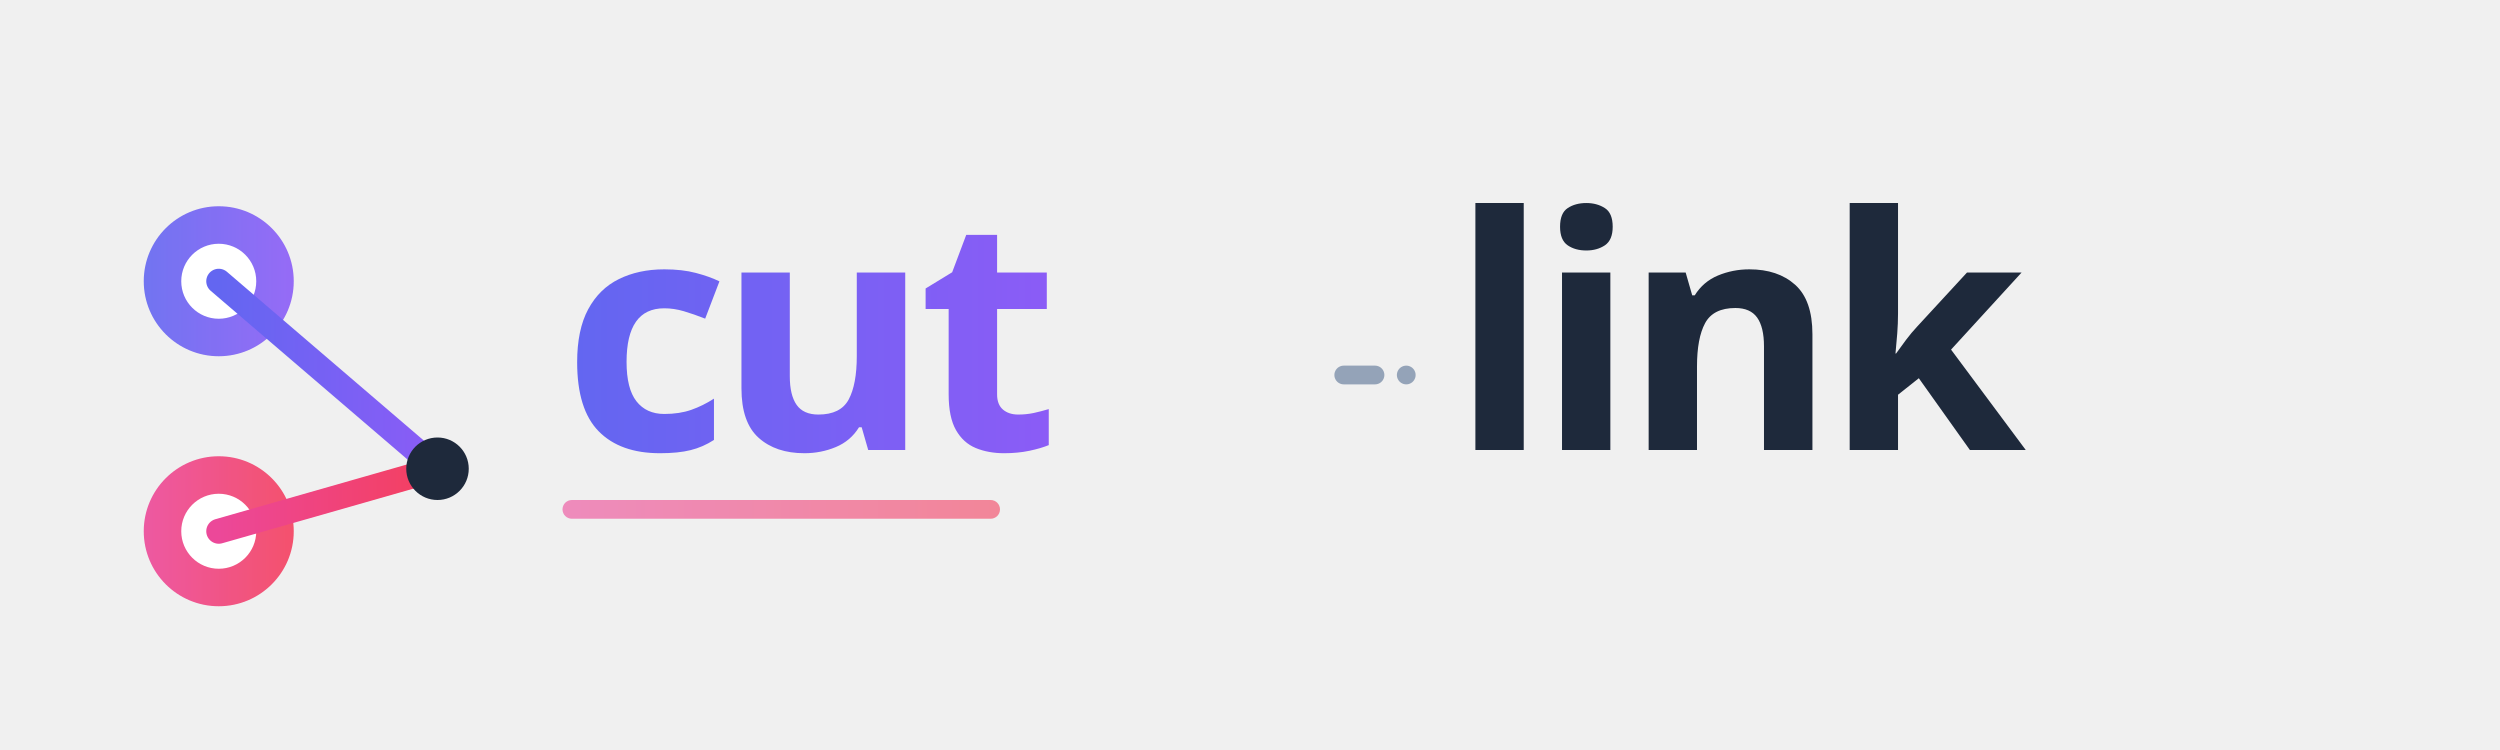
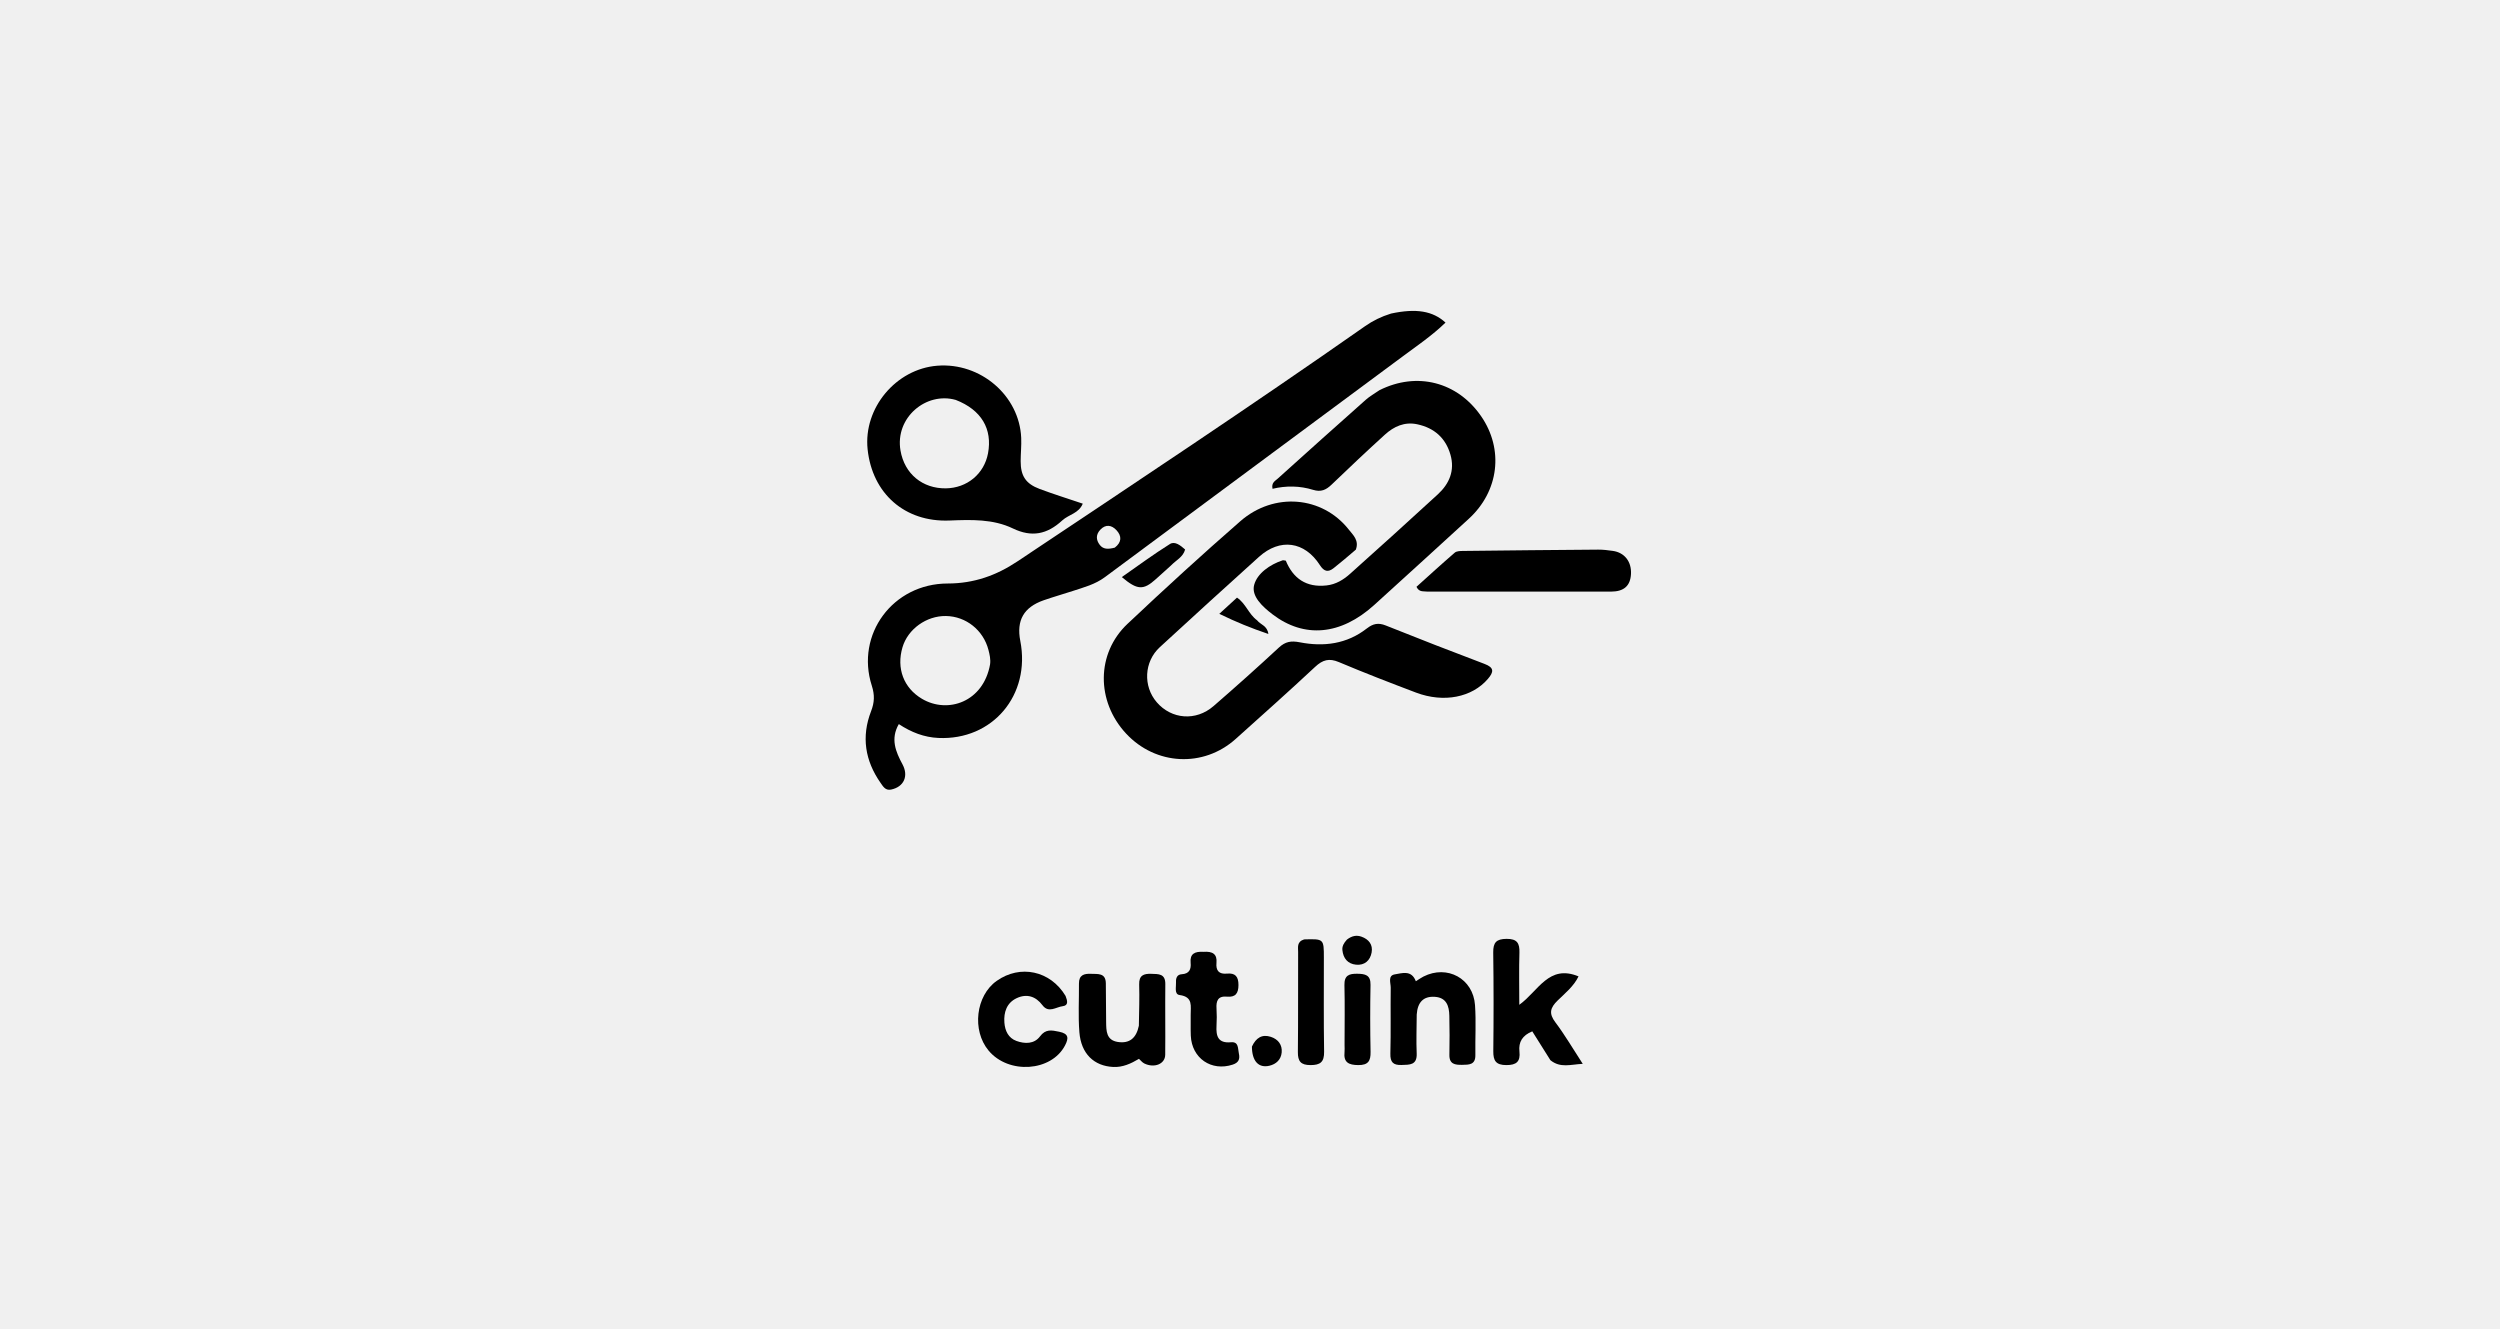
- <svg xmlns="http://www.w3.org/2000/svg" viewBox="0 0 400 120" width="400" height="120">
-   <defs>
-     <linearGradient id="gradient1" x1="0%" y1="0%" x2="100%" y2="0%">
-       <stop offset="0%" style="stop-color:#6366f1;stop-opacity:1" />
-       <stop offset="100%" style="stop-color:#8b5cf6;stop-opacity:1" />
-     </linearGradient>
-     <linearGradient id="gradient2" x1="0%" y1="0%" x2="100%" y2="0%">
-       <stop offset="0%" style="stop-color:#ec4899;stop-opacity:1" />
-       <stop offset="100%" style="stop-color:#f43f5e;stop-opacity:1" />
-     </linearGradient>
-   </defs>
-   <g transform="translate(20, 30)">
-     <ellipse cx="15" cy="15" rx="12" ry="12" fill="url(#gradient1)" opacity="0.9" />
-     <ellipse cx="15" cy="15" rx="6" ry="6" fill="white" />
-     <path d="M 15 15 L 50 45" stroke="url(#gradient1)" stroke-width="4" stroke-linecap="round" />
-     <ellipse cx="15" cy="55" rx="12" ry="12" fill="url(#gradient2)" opacity="0.9" />
-     <ellipse cx="15" cy="55" rx="6" ry="6" fill="white" />
-     <path d="M 15 55 L 50 45" stroke="url(#gradient2)" stroke-width="4" stroke-linecap="round" />
-     <circle cx="50" cy="45" r="5" fill="#1e293b" />
-   </g>
-   <text x="90" y="72" font-family="Arial Black, sans-serif" font-size="52" font-weight="900" fill="url(#gradient1)" letter-spacing="-2">
-     cut
-   </text>
-   <line x1="215" y1="60" x2="225" y2="60" stroke="#94a3b8" stroke-width="3" stroke-dasharray="5,5" stroke-linecap="round" />
-   <text x="232" y="72" font-family="Arial Black, sans-serif" font-size="52" font-weight="700" fill="#1e293b" letter-spacing="-2">
-     link
-   </text>
-   <rect x="90" y="80" width="70" height="3" fill="url(#gradient2)" opacity="0.6" rx="1.5" />
+ <svg xmlns="http://www.w3.org/2000/svg" version="1.1" id="Layer_1" x="0px" y="0px" width="100%" viewBox="0 0 1024 544" enable-background="new 0 0 1024 544" xml:space="preserve">
+   <path fill="#000000" opacity="1" stroke="none" d=" M569.781,128.431   C580.033,126.234 586.861,127.34 592.084,132.133   C586.588,137.466 580.275,141.729 574.205,146.238   C533.688,176.333 493.072,206.295 452.562,236.401   C448.534,239.395 443.922,240.58 439.358,242.081   C435.405,243.381 431.392,244.506 427.464,245.879   C419.316,248.727 416.271,254.116 417.913,262.518   C422.248,284.696 406.562,303.299 384.348,302.265   C378.567,301.996 373.308,299.994 368.152,296.591   C364.648,302.67 366.9,307.935 369.669,313.087   C372.228,317.85 370.261,322.314 364.997,323.408   C362.659,323.894 361.713,322.136 360.695,320.685   C354.311,311.583 352.757,301.74 356.793,291.313   C358.179,287.734 358.325,284.691 357.095,280.868   C350.346,259.892 365.699,239.019 388.197,239.003   C398.909,238.996 408.093,235.712 416.722,229.955   C464.396,198.146 512.175,166.493 559.122,133.61   C562.274,131.402 565.698,129.688 569.781,128.431  M405.537,272.108   C405.815,270.083 405.373,268.146 404.871,266.201   C402.782,258.124 395.684,252.446 387.465,252.32   C379.484,252.197 371.882,257.653 369.67,265.092   C367.113,273.693 370.085,281.773 377.664,286.248   C388.197,292.468 402.796,287.551 405.537,272.108  M456.622,224.307   C459.448,222.136 459.583,219.57 457.253,217.11   C455.315,215.063 452.916,214.637 450.73,216.923   C448.846,218.892 448.846,221.102 450.48,223.21   C451.884,225.021 453.871,225.039 456.622,224.307  z" />
+   <path fill="#000000" opacity="1" stroke="none" d=" M555.351,225.132   C552.166,227.856 549.257,230.346 546.253,232.715   C543.961,234.522 542.316,234.107 540.629,231.476   C534.366,221.712 524.295,220.334 515.691,228.077   C502.07,240.332 488.542,252.691 475.053,265.093   C468.601,271.025 468.141,281.071 473.809,287.646   C479.844,294.649 489.844,295.469 497.047,289.229   C506.113,281.376 515.056,273.374 523.852,265.221   C526.489,262.777 528.852,262.395 532.347,263.079   C542.18,265.005 551.662,263.806 559.829,257.429   C562.36,255.453 564.54,254.973 567.564,256.181   C581.016,261.555 594.511,266.827 608.065,271.937   C612.092,273.456 611.876,275.231 609.457,278.061   C602.985,285.633 591.412,288.003 579.998,283.686   C569.406,279.679 558.836,275.594 548.405,271.193   C544.399,269.502 541.768,270.26 538.683,273.142   C527.974,283.147 517.026,292.897 506.118,302.686   C492.931,314.519 473.359,313.517 461.224,300.45   C448.974,287.259 448.984,267.636 461.835,255.518   C476.983,241.234 492.354,227.165 508.047,213.483   C521.884,201.419 541.658,203.195 552.471,216.929   C554.227,219.158 556.769,221.345 555.351,225.132  z" />
+   <path fill="#000000" opacity="1" stroke="none" d=" M565.018,159.827   C580.401,152.104 596.974,156.435 606.652,170.456   C616.03,184.041 613.988,201.184 601.606,212.504   C588.7,224.301 575.804,236.109 562.837,247.839   C549.131,260.237 534.19,261.541 521.198,251.61   C517.102,248.479 512.438,244.179 513.713,239.536   C514.991,234.882 520.071,231.264 525.366,229.506   C525.648,229.413 526.012,229.566 526.663,229.643   C529.652,236.918 535.025,240.716 543.322,239.798   C547.18,239.372 550.279,237.468 553.017,235.015   C565.048,224.237 577.05,213.423 588.935,202.484   C593.638,198.155 595.965,192.764 594.114,186.273   C592.151,179.386 587.47,175.286 580.524,173.788   C575.325,172.667 570.957,174.664 567.26,178.024   C559.866,184.744 552.599,191.604 545.393,198.525   C543.155,200.675 541.066,201.638 537.84,200.638   C532.416,198.958 526.771,198.888 521.234,200.213   C520.669,197.732 522.308,196.988 523.31,196.083   C535.299,185.26 547.334,174.487 559.41,163.76   C561.016,162.334 562.917,161.24 565.018,159.827  z" />
+   <path fill="#000000" opacity="1" stroke="none" d=" M435.11,213.156   C428.874,218.916 422.571,220.154 414.891,216.458   C406.743,212.537 397.803,212.856 388.894,213.21   C370.604,213.937 357.277,202.152 355.372,184.028   C353.6,167.163 366.972,151.128 383.923,149.795   C401.633,148.402 417.545,162.047 418.286,179.358   C418.421,182.512 418.075,185.683 418.064,188.846   C418.045,194.913 420.111,198.13 425.841,200.275   C431.573,202.42 437.426,204.241 443.5,206.297   C441.873,210.317 437.843,210.677 435.11,213.156  M391.466,163.804   C379.356,160.375 366.525,171.025 368.842,184.539   C370.497,194.189 377.955,200.14 387.386,200.027   C396.109,199.922 403.125,194.103 404.695,185.671   C406.545,175.731 402.025,167.902 391.466,163.804  z" />
+   <path fill="#000000" opacity="1" stroke="none" d=" M584.466,242.309   C582.786,242.098 581.289,242.597 580.185,240.358   C585.293,235.768 590.514,230.984 595.876,226.363   C596.631,225.713 598.071,225.68 599.198,225.667   C617.675,225.449 636.152,225.262 654.63,225.126   C656.618,225.111 658.619,225.37 660.595,225.643   C665.412,226.309 668.319,230.047 668.053,235.115   C667.8,239.93 665.204,242.321 659.836,242.328   C634.858,242.359 609.881,242.327 584.466,242.309  z" />
+   <path fill="#000000" opacity="1" stroke="none" d=" M635.049,434.261   C632.444,430.16 630.078,426.374 627.621,422.442   C623.574,424.092 621.932,426.798 622.362,430.714   C622.81,434.805 621.156,436.272 616.998,436.261   C612.739,436.249 611.612,434.503 611.656,430.551   C611.809,417.075 611.809,403.594 611.626,390.118   C611.571,386.05 612.906,384.588 617.072,384.557   C621.39,384.525 622.483,386.291 622.359,390.215   C622.146,396.976 622.3,403.747 622.3,411.57   C630.135,405.944 634.351,394.86 646.568,399.93   C644.584,404.025 641.052,406.822 637.981,409.833   C634.987,412.768 634.313,415.079 637.053,418.707   C640.922,423.829 644.17,429.421 648.293,435.749   C643.227,436.003 639.164,437.575 635.049,434.261  z" />
+   <path fill="#000000" opacity="1" stroke="none" d=" M466.479,420.138   C466.58,414.226 466.775,408.731 466.606,403.246   C466.491,399.481 468.463,398.772 471.584,398.879   C474.52,398.979 477.36,398.754 477.314,403.083   C477.212,412.733 477.372,422.386 477.273,432.036   C477.234,435.827 472.802,437.617 468.684,435.588   C467.863,435.184 467.252,434.355 466.522,433.702   C463.141,435.715 459.81,437.21 456.008,437.031   C448.091,436.657 442.813,431.605 442.113,422.808   C441.587,416.194 441.997,409.507 441.94,402.853   C441.91,399.39 444.001,398.745 446.865,398.875   C449.67,399.002 452.891,398.421 452.949,402.751   C453.022,408.075 452.993,413.4 453.073,418.724   C453.127,422.291 453.135,426.048 457.839,426.782   C462.646,427.533 465.432,425.217 466.479,420.138  z" />
+   <path fill="#000000" opacity="1" stroke="none" d=" M580.292,415.545   C580.262,421.143 580.051,426.308 580.276,431.455   C580.49,436.34 577.387,436.116 574.056,436.217   C570.643,436.32 569.4,435.095 569.496,431.536   C569.739,422.558 569.518,413.569 569.642,404.587   C569.669,402.645 568.338,399.574 571.331,399.098   C574.313,398.624 578.154,397.197 579.928,401.917   C581.118,401.178 582.038,400.507 583.04,399.998   C592.769,395.056 603.412,400.797 604.168,411.717   C604.639,418.506 604.208,425.354 604.311,432.173   C604.372,436.191 601.697,436.115 598.914,436.159   C595.998,436.204 593.576,435.922 593.67,432.009   C593.798,426.689 593.744,421.361 593.645,416.039   C593.572,412.064 592.474,408.611 587.711,408.301   C583.015,407.995 580.643,410.517 580.292,415.545  z" />
+   <path fill="#000000" opacity="1" stroke="none" d=" M436.451,407.923   C437.238,409.955 437.726,411.835 435.27,412.139   C432.538,412.476 429.525,415.104 427.009,411.759   C424.2,408.023 420.513,406.941 416.445,408.84   C412.381,410.736 411.072,414.574 411.398,418.885   C411.651,422.238 413.044,425.181 416.338,426.374   C419.774,427.617 423.604,427.675 425.979,424.509   C428.324,421.383 430.749,421.969 433.833,422.595   C437.808,423.401 437.774,425.261 436.219,428.237   C430.618,438.957 413.103,440.14 404.92,430.31   C398.013,422.012 399.67,407.829 408.255,401.763   C417.844,394.987 430.209,397.544 436.451,407.923  z" />
+   <path fill="#000000" opacity="1" stroke="none" d=" M492.988,389.873   C496.717,389.595 498.604,390.815 498.267,394.387   C497.968,397.556 499.282,399.111 502.562,398.791   C506.002,398.456 507.28,400.041 507.276,403.466   C507.272,406.845 506.064,408.549 502.613,408.225   C498.865,407.873 498.079,409.938 498.284,413.119   C498.433,415.441 498.411,417.786 498.284,420.111   C498.053,424.345 498.841,427.399 504.198,426.908   C507.448,426.609 506.982,429.464 507.439,431.482   C507.964,433.802 507.352,435.259 504.938,436.06   C496.204,438.957 488.149,433.475 487.751,424.211   C487.63,421.384 487.762,418.548 487.702,415.718   C487.629,412.251 488.856,408.324 483.161,407.563   C480.887,407.259 481.802,404.188 481.695,402.286   C481.603,400.645 482.115,399.161 484.011,399.049   C487.134,398.863 487.937,397.045 487.679,394.345   C487.331,390.697 489.324,389.636 492.988,389.873  z" />
+   <path fill="#000000" opacity="1" stroke="none" d=" M534.183,384.775   C542.245,384.545 542.249,384.545 542.256,392.28   C542.267,405.113 542.141,417.948 542.353,430.777   C542.423,434.997 540.813,436.263 536.787,436.261   C532.832,436.259 531.568,434.746 531.61,430.916   C531.763,417.252 531.65,403.585 531.715,389.919   C531.724,388.053 531.076,385.748 534.183,384.775  z" />
+   <path fill="#000000" opacity="1" stroke="none" d=" M550.731,427.916   C550.734,419.448 550.88,411.464 550.68,403.488   C550.579,399.471 552.64,398.792 555.954,398.847   C559.128,398.9 561.445,399.288 561.367,403.399   C561.194,412.541 561.195,421.691 561.385,430.832   C561.463,434.568 560.411,436.284 556.366,436.259   C552.467,436.235 550.239,435.207 550.721,430.895   C550.813,430.074 550.732,429.234 550.731,427.916  z" />
+   <path fill="#000000" opacity="1" stroke="none" d=" M479.613,231.645   C477.368,233.66 475.396,235.451 473.415,237.234   C468.341,241.799 465.883,241.764 459.493,236.369   C466.171,231.722 472.522,227.005 479.209,222.826   C481.259,221.545 483.543,223.421 485.427,225.087   C484.568,228.229 481.744,229.415 479.613,231.645  z" />
+   <path fill="#000000" opacity="1" stroke="none" d=" M512.785,428.695   C514.453,425.076 516.941,423.52 520.538,424.693   C523.539,425.672 525.28,427.968 524.978,431.105   C524.702,433.975 522.77,435.882 519.891,436.541   C515.534,437.538 512.816,434.673 512.785,428.695  z" />
+   <path fill="#000000" opacity="1" stroke="none" d=" M551.717,384.851   C553.718,383.305 555.619,382.942 557.639,383.654   C560.675,384.724 562.396,386.945 561.82,390.123   C561.223,393.419 558.949,395.474 555.449,395.137   C552.044,394.808 550.19,392.557 549.846,389.17   C549.685,387.59 550.404,386.274 551.717,384.851  z" />
+   <path fill="#000000" opacity="1" stroke="none" d=" M514.892,254.073   C516.385,255.948 519.074,256.246 519.525,259.676   C512.613,257.341 506.355,254.815 499.428,251.425   C502.251,248.838 504.383,246.884 506.675,244.784   C510.313,247.229 511.405,251.505 514.892,254.073  z" />
</svg>
